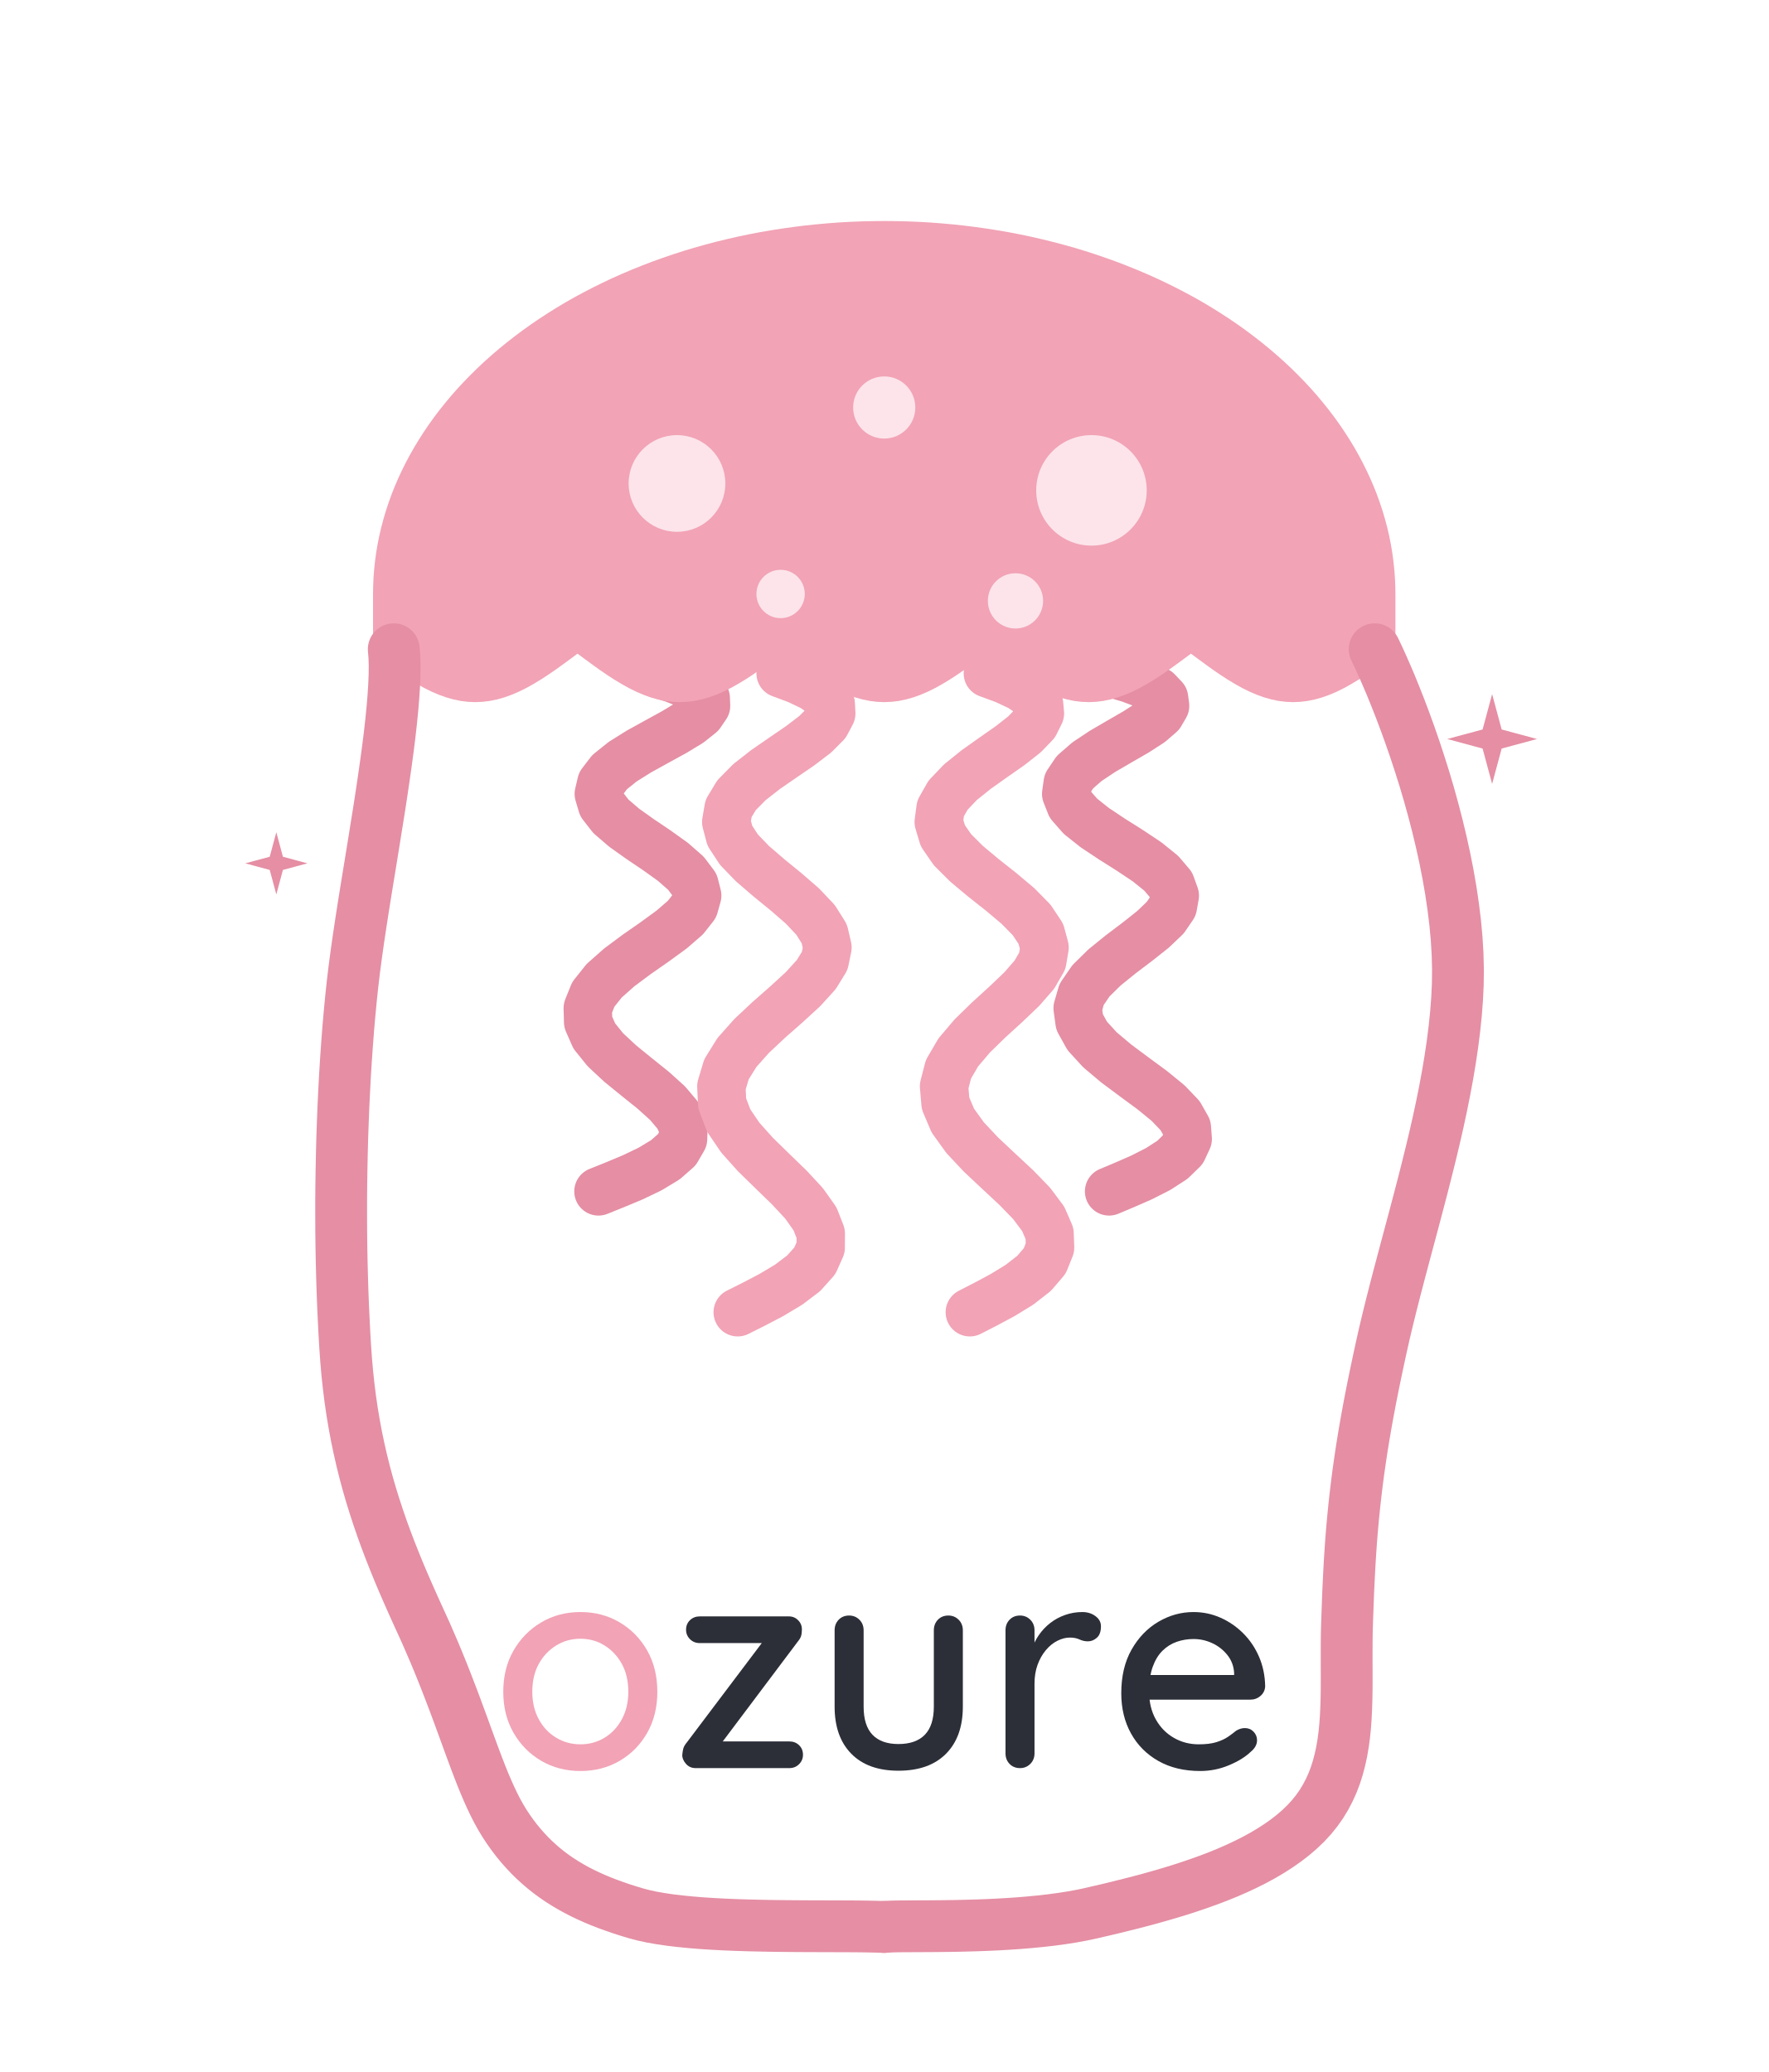
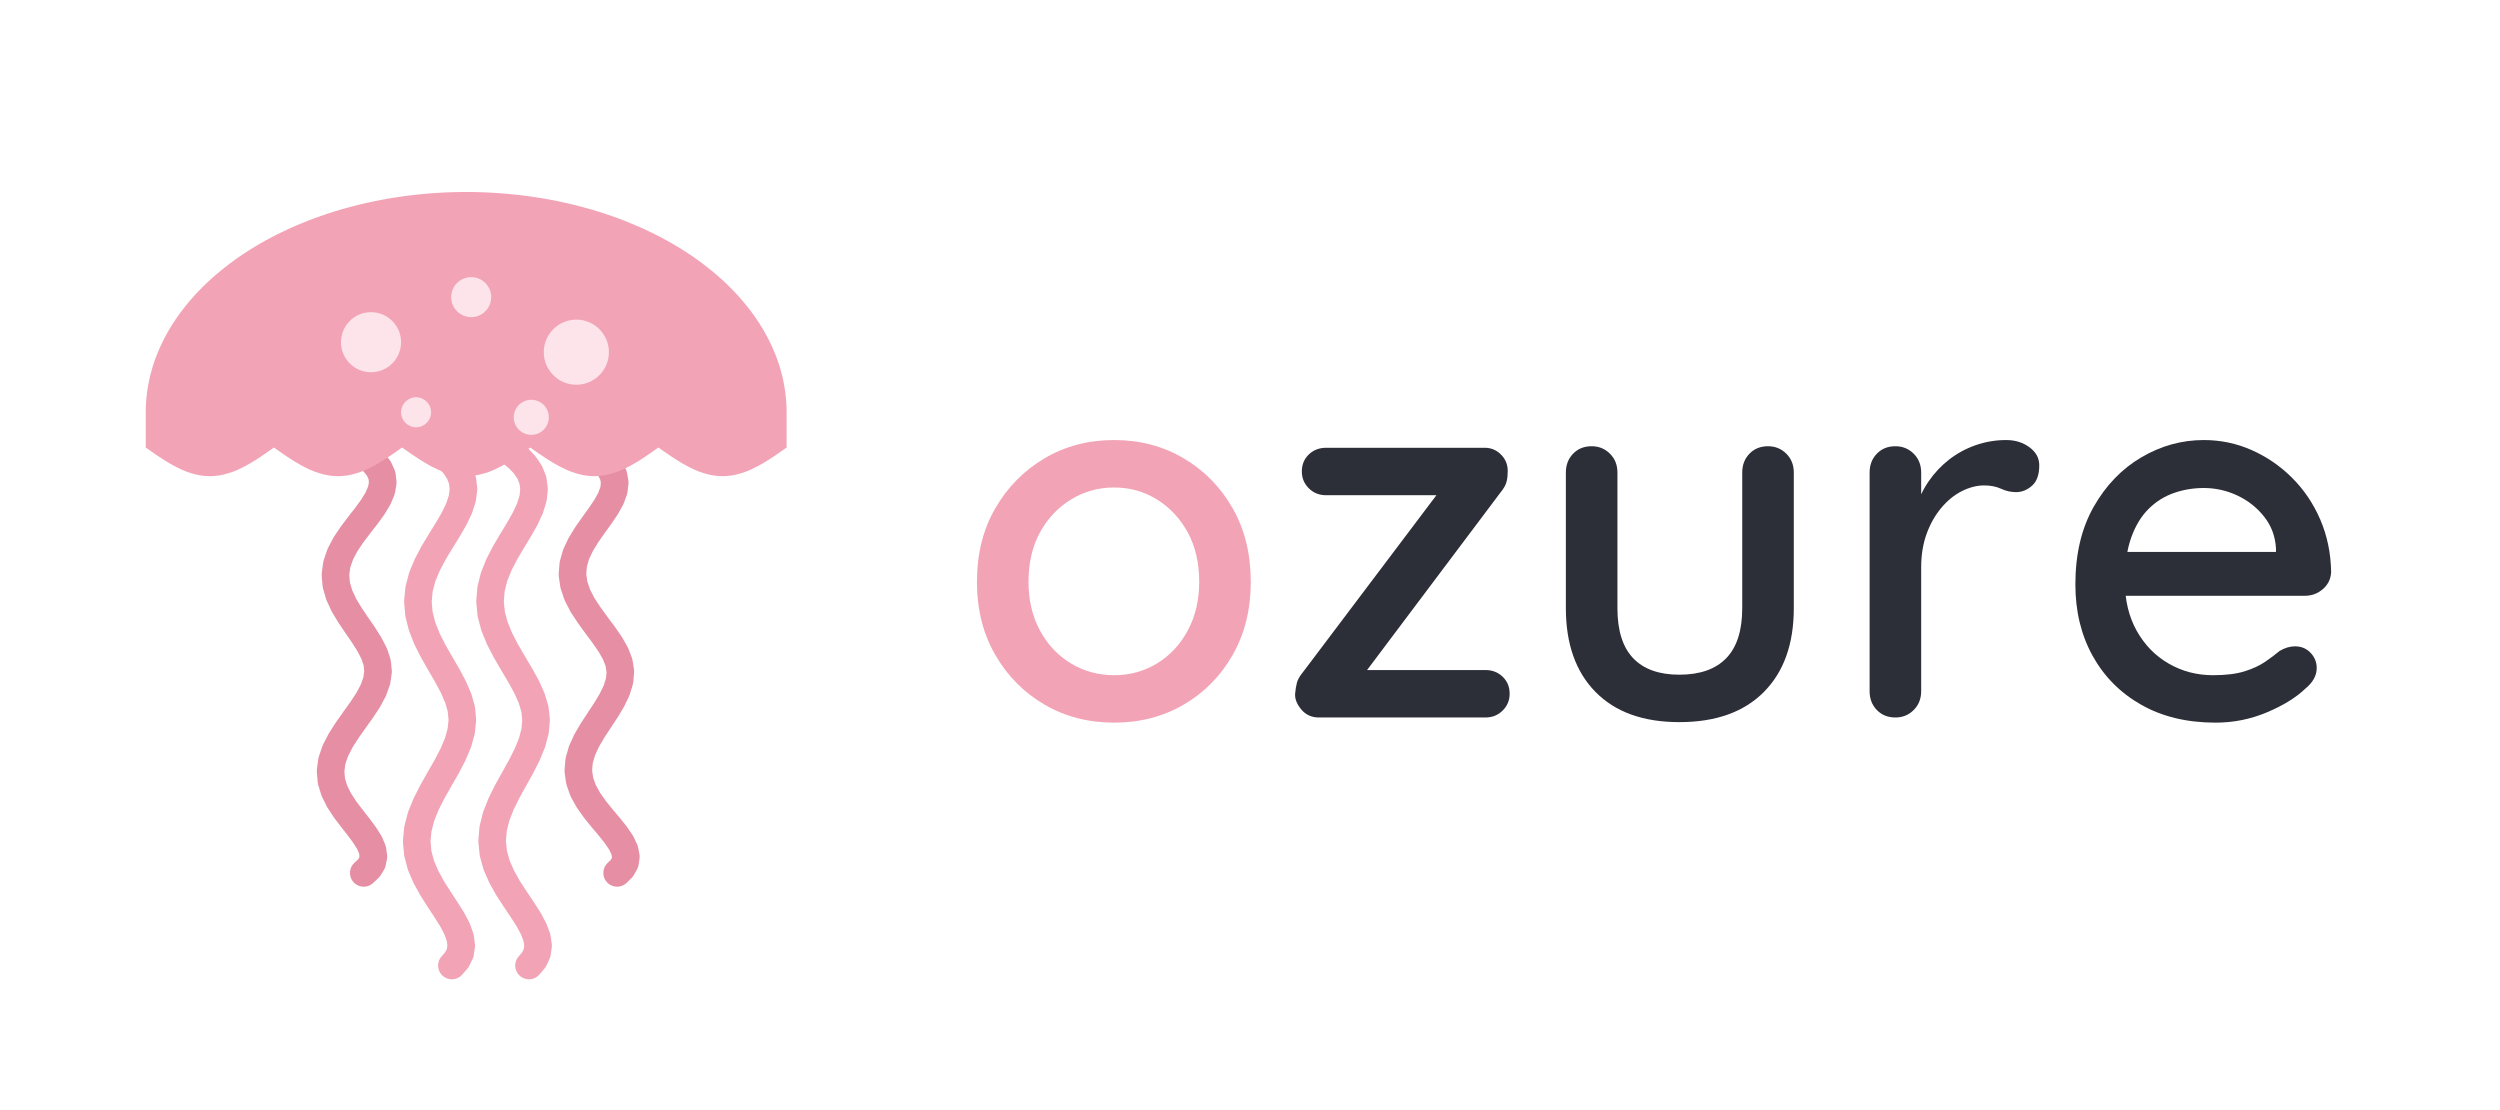
- <svg xmlns="http://www.w3.org/2000/svg" viewBox="0 0 512 600" width="512" height="600" role="img" aria-label="ozure">
-   <polyline points="190.00,195.00 194.93,196.51 199.28,198.21 202.54,200.10 204.33,202.17 204.42,204.40 202.80,206.78 199.64,209.30 195.29,211.94 190.24,214.71 185.04,217.58 180.29,220.55 176.50,223.59 174.11,226.71 173.36,229.89 174.32,233.12 176.87,236.39 180.70,239.68 185.35,242.99 190.26,246.30 194.86,249.60 198.60,252.88 201.04,256.13 201.86,259.34 200.97,262.50 198.43,265.72 194.52,269.11 189.66,272.66 184.38,276.34 179.29,280.13 174.92,284.00 171.77,287.95 170.17,291.94 170.28,295.96 172.05,299.99 175.28,304.00 179.55,307.97 184.35,311.88 189.12,315.71 193.27,319.45 196.32,323.06 197.88,326.52 197.76,329.82 195.95,332.94 192.63,335.85 188.19,338.53 183.09,340.97 177.92,343.13 173.26,345.00" fill="none" stroke="#e58ea4" stroke-width="14.00" stroke-linecap="round" stroke-linejoin="round" />
-   <polyline points="226.00,195.00 230.97,196.86 235.37,198.96 238.68,201.30 240.52,203.84 240.67,206.59 239.11,209.53 236.02,212.63 231.73,215.90 226.75,219.31 221.63,222.85 216.95,226.51 213.25,230.27 210.93,234.11 210.26,238.04 211.31,242.02 213.95,246.05 217.87,250.11 222.61,254.19 227.61,258.27 232.30,262.34 236.13,266.39 238.65,270.40 239.57,274.36 238.77,278.25 236.32,282.22 232.51,286.41 227.75,290.78 222.59,295.32 217.61,299.99 213.36,304.77 210.33,309.64 208.85,314.56 209.08,319.52 210.98,324.49 214.33,329.43 218.72,334.33 223.65,339.15 228.53,343.88 232.80,348.48 235.96,352.94 237.63,357.21 237.61,361.28 235.89,365.13 232.67,368.72 228.31,372.02 223.29,375.02 218.19,377.69 213.58,380.00" fill="none" stroke="#f2a3b6" stroke-width="14.00" stroke-linecap="round" stroke-linejoin="round" />
-   <polyline points="286.00,195.00 291.04,196.86 295.51,198.96 298.90,201.30 300.83,203.84 301.08,206.59 299.62,209.53 296.63,212.63 292.47,215.90 287.60,219.31 282.61,222.85 278.06,226.51 274.48,230.27 272.30,234.11 271.78,238.04 272.97,242.02 275.75,246.05 279.82,250.11 284.70,254.19 289.86,258.27 294.70,262.34 298.68,266.39 301.35,270.40 302.42,274.36 301.77,278.25 299.48,282.22 295.83,286.41 291.25,290.78 286.27,295.32 281.48,299.99 277.43,304.77 274.59,309.64 273.32,314.56 273.75,319.52 275.86,324.49 279.41,329.43 284.01,334.33 289.14,339.15 294.22,343.88 298.68,348.48 302.02,352.94 303.87,357.21 304.02,361.28 302.47,365.13 299.40,368.72 295.17,372.02 290.28,375.02 285.29,377.69 280.78,380.00" fill="none" stroke="#f2a3b6" stroke-width="14.00" stroke-linecap="round" stroke-linejoin="round" />
-   <polyline points="322.00,195.00 327.08,196.51 331.60,198.21 335.04,200.10 337.02,202.17 337.32,204.40 335.93,206.78 333.01,209.30 328.91,211.94 324.11,214.71 319.19,217.58 314.72,220.55 311.23,223.59 309.13,226.71 308.68,229.89 309.96,233.12 312.83,236.39 316.98,239.68 321.96,242.99 327.20,246.30 332.14,249.60 336.21,252.88 338.97,256.13 340.13,259.34 339.57,262.50 337.37,265.72 333.82,269.11 329.35,272.66 324.48,276.34 319.80,280.13 315.86,284.00 313.15,287.95 312.00,291.94 312.55,295.96 314.79,299.99 318.46,304.00 323.18,307.97 328.43,311.88 333.63,315.71 338.21,319.45 341.66,323.06 343.62,326.52 343.87,329.82 342.42,332.94 339.44,335.85 335.29,338.53 330.48,340.97 325.55,343.13 321.10,345.00" fill="none" stroke="#e58ea4" stroke-width="14.00" stroke-linecap="round" stroke-linejoin="round" />
-   <polygon points="108.00,172.00 108.04,169.58 108.15,167.15 108.34,164.73 108.60,162.32 108.93,159.91 109.34,157.50 109.82,155.11 110.38,152.72 111.01,150.34 111.71,147.97 112.49,145.61 113.33,143.27 114.25,140.94 115.24,138.63 116.31,136.33 117.44,134.05 118.64,131.79 119.91,129.55 121.25,127.34 122.66,125.14 124.13,122.97 125.67,120.82 127.28,118.70 128.95,116.61 130.68,114.54 132.48,112.50 134.34,110.50 136.27,108.52 138.25,106.57 140.29,104.66 142.39,102.79 144.55,100.94 146.76,99.14 149.03,97.37 151.35,95.63 153.72,93.94 156.15,92.28 158.63,90.67 161.15,89.09 163.72,87.56 166.34,86.07 169.01,84.63 171.72,83.22 174.47,81.87 177.26,80.55 180.09,79.29 182.96,78.07 185.87,76.90 188.81,75.77 191.79,74.70 194.79,73.67 197.83,72.69 200.90,71.76 204.00,70.89 207.12,70.06 210.27,69.29 213.44,68.56 216.63,67.89 219.84,67.27 223.07,66.71 226.31,66.20 229.57,65.74 232.85,65.33 236.13,64.98 239.43,64.68 242.73,64.43 246.04,64.24 249.36,64.11 252.68,64.03 256.00,64.00 259.32,64.03 262.64,64.11 265.96,64.24 269.27,64.43 272.57,64.68 275.87,64.98 279.15,65.33 282.43,65.74 285.69,66.20 288.93,66.71 292.16,67.27 295.37,67.89 298.56,68.56 301.73,69.29 304.88,70.06 308.00,70.89 311.10,71.76 314.17,72.69 317.21,73.67 320.21,74.70 323.19,75.77 326.13,76.90 329.04,78.07 331.91,79.29 334.74,80.55 337.53,81.87 340.28,83.22 342.99,84.63 345.66,86.07 348.28,87.56 350.85,89.09 353.37,90.67 355.85,92.28 358.28,93.94 360.65,95.63 362.97,97.37 365.24,99.14 367.45,100.94 369.61,102.79 371.71,104.66 373.75,106.57 375.73,108.52 377.66,110.50 379.52,112.50 381.32,114.54 383.05,116.61 384.72,118.70 386.33,120.82 387.87,122.97 389.34,125.14 390.75,127.34 392.09,129.55 393.36,131.79 394.56,134.05 395.69,136.33 396.76,138.63 397.75,140.94 398.67,143.27 399.51,145.61 400.29,147.97 400.99,150.34 401.62,152.72 402.18,155.11 402.66,157.50 403.07,159.91 403.40,162.32 403.66,164.73 403.85,167.15 403.96,169.58 404.00,172.00 404.00,189.28 401.89,190.85 399.77,192.40 397.66,193.92 395.54,195.37 393.43,196.75 391.31,198.03 389.20,199.21 387.09,200.26 384.97,201.17 382.86,201.93 380.74,202.53 378.63,202.97 376.51,203.23 374.40,203.32 372.29,203.23 370.17,202.97 368.06,202.53 365.94,201.93 363.83,201.17 361.71,200.26 359.60,199.21 357.49,198.03 355.37,196.75 353.26,195.37 351.14,193.92 349.03,192.40 346.91,190.85 344.80,189.28 342.69,190.85 340.57,192.40 338.46,193.92 336.34,195.37 334.23,196.75 332.11,198.03 330.00,199.21 327.89,200.26 325.77,201.17 323.66,201.93 321.54,202.53 319.43,202.97 317.31,203.23 315.20,203.32 313.09,203.23 310.97,202.97 308.86,202.53 306.74,201.93 304.63,201.17 302.51,200.26 300.40,199.21 298.29,198.03 296.17,196.75 294.06,195.37 291.94,193.92 289.83,192.40 287.71,190.85 285.60,189.28 283.49,190.85 281.37,192.40 279.26,193.92 277.14,195.37 275.03,196.75 272.91,198.03 270.80,199.21 268.69,200.26 266.57,201.17 264.46,201.93 262.34,202.53 260.23,202.97 258.11,203.23 256.00,203.32 253.89,203.23 251.77,202.97 249.66,202.53 247.54,201.93 245.43,201.17 243.31,200.26 241.20,199.21 239.09,198.03 236.97,196.75 234.86,195.37 232.74,193.92 230.63,192.40 228.51,190.85 226.40,189.28 224.29,190.85 222.17,192.40 220.06,193.92 217.94,195.37 215.83,196.75 213.71,198.03 211.60,199.21 209.49,200.26 207.37,201.17 205.26,201.93 203.14,202.53 201.03,202.97 198.91,203.23 196.80,203.32 194.69,203.23 192.57,202.97 190.46,202.53 188.34,201.93 186.23,201.17 184.11,200.26 182.00,199.21 179.89,198.03 177.77,196.75 175.66,195.37 173.54,193.92 171.43,192.40 169.31,190.85 167.20,189.28 165.09,190.85 162.97,192.40 160.86,193.92 158.74,195.37 156.63,196.75 154.51,198.03 152.40,199.21 150.29,200.26 148.17,201.17 146.06,201.93 143.94,202.53 141.83,202.97 139.71,203.23 137.60,203.32 135.49,203.23 133.37,202.97 131.26,202.53 129.14,201.93 127.03,201.17 124.91,200.26 122.80,199.21 120.69,198.03 118.57,196.75 116.46,195.37 114.34,193.92 112.23,192.40 110.11,190.85 108.00,189.28" fill="#f2a3b6" />
-   <circle cx="196.00" cy="140.00" r="14.00" fill="#fce4ea" />
-   <circle cx="256.00" cy="118.00" r="9.00" fill="#fce4ea" />
-   <circle cx="316.00" cy="142.00" r="16.00" fill="#fce4ea" />
-   <circle cx="226.00" cy="172.00" r="7.00" fill="#fce4ea" />
-   <circle cx="294.00" cy="174.00" r="8.00" fill="#fce4ea" />
-   <polyline points="114.00,188.00 114.18,190.18 114.26,192.66 114.23,195.43 114.11,198.46 113.90,201.74 113.61,205.24 113.24,208.95 112.80,212.85 112.29,216.92 111.72,221.14 111.10,225.48 110.44,229.94 109.74,234.49 109.00,239.10 108.25,243.78 107.49,248.48 106.72,253.20 105.95,257.91 105.20,262.60 104.48,267.25 103.79,271.83 103.15,276.33 102.57,280.72 102.06,285.00 101.61,289.24 101.20,293.55 100.82,297.91 100.48,302.33 100.17,306.78 99.89,311.27 99.65,315.79 99.43,320.33 99.25,324.89 99.09,329.45 98.97,334.01 98.88,338.56 98.81,343.10 98.77,347.62 98.77,352.10 98.79,356.56 98.84,360.96 98.92,365.32 99.03,369.62 99.16,373.85 99.32,378.02 99.51,382.10 99.71,386.10 99.94,390.00 100.21,393.83 100.54,397.61 100.94,401.35 101.40,405.03 101.93,408.68 102.53,412.27 103.19,415.83 103.92,419.33 104.71,422.80 105.56,426.22 106.47,429.60 107.44,432.94 108.46,436.23 109.53,439.49 110.64,442.71 111.80,445.89 112.99,449.03 114.22,452.13 115.47,455.20 116.75,458.23 118.05,461.22 119.36,464.18 120.68,467.11 122.00,470.00 123.30,472.86 124.54,475.71 125.75,478.52 126.91,481.31 128.03,484.07 129.11,486.80 130.15,489.49 131.17,492.15 132.15,494.77 133.10,497.35 134.03,499.88 134.94,502.38 135.83,504.82 136.71,507.22 137.58,509.56 138.45,511.85 139.32,514.09 140.20,516.27 141.10,518.38 142.02,520.44 142.97,522.43 143.95,524.36 144.98,526.21 146.06,528.00 147.19,529.71 148.36,531.36 149.56,532.93 150.80,534.44 152.07,535.88 153.38,537.27 154.72,538.59 156.10,539.85 157.51,541.06 158.97,542.22 160.46,543.32 162.00,544.38 163.58,545.38 165.20,546.35 166.86,547.27 168.57,548.15 170.32,548.99 172.12,549.80 173.97,550.57 175.87,551.31 177.82,552.02 179.81,552.71 181.85,553.36 183.94,554.00 186.15,554.59 188.57,555.12 191.17,555.58 193.94,555.99 196.87,556.34 199.92,556.64 203.09,556.90 206.37,557.11 209.72,557.29 213.13,557.43 216.59,557.54 220.06,557.62 223.54,557.69 227.01,557.73 230.43,557.76 233.80,557.78 237.08,557.79 240.27,557.80 243.33,557.81 246.24,557.82 248.99,557.84 251.54,557.88 253.89,557.93 256.00,558.00" fill="none" stroke="#e58ea4" stroke-width="15.00" stroke-linecap="round" stroke-linejoin="round" />
-   <polyline points="398.00,188.00 399.04,190.18 400.17,192.66 401.39,195.43 402.68,198.46 404.01,201.74 405.39,205.24 406.79,208.95 408.20,212.85 409.61,216.92 411.00,221.14 412.37,225.48 413.69,229.94 414.95,234.49 416.15,239.10 417.27,243.78 418.30,248.48 419.23,253.20 420.05,257.91 420.74,262.60 421.31,267.25 421.73,271.83 422.00,276.33 422.11,280.72 422.06,285.00 421.86,289.24 421.53,293.55 421.08,297.91 420.52,302.33 419.86,306.78 419.11,311.27 418.27,315.79 417.36,320.33 416.38,324.89 415.34,329.45 414.25,334.01 413.12,338.56 411.97,343.10 410.79,347.62 409.61,352.10 408.42,356.56 407.24,360.96 406.08,365.32 404.94,369.62 403.84,373.85 402.78,378.02 401.77,382.10 400.82,386.10 399.94,390.00 399.11,393.83 398.31,397.61 397.54,401.35 396.81,405.03 396.12,408.68 395.47,412.27 394.86,415.83 394.29,419.33 393.77,422.80 393.28,426.22 392.84,429.60 392.44,432.94 392.08,436.23 391.75,439.49 391.46,442.71 391.20,445.89 390.98,449.03 390.78,452.13 390.61,455.20 390.46,458.23 390.32,461.22 390.21,464.18 390.10,467.11 390.00,470.00 389.92,472.86 389.89,475.71 389.88,478.52 389.88,481.31 389.89,484.07 389.89,486.80 389.88,489.49 389.83,492.15 389.75,494.77 389.62,497.35 389.44,499.88 389.19,502.38 388.86,504.82 388.45,507.22 387.94,509.56 387.34,511.85 386.63,514.09 385.80,516.27 384.85,518.38 383.77,520.44 382.56,522.43 381.20,524.36 379.71,526.21 378.06,528.00 376.28,529.71 374.37,531.36 372.34,532.93 370.20,534.44 367.96,535.88 365.62,537.27 363.20,538.59 360.69,539.85 358.11,541.06 355.46,542.22 352.76,543.32 350.00,544.38 347.20,545.38 344.37,546.35 341.52,547.27 338.64,548.15 335.76,548.99 332.88,549.80 330.00,550.57 327.13,551.31 324.28,552.02 321.47,552.71 318.68,553.36 315.94,554.00 313.16,554.59 310.27,555.12 307.30,555.58 304.27,555.99 301.19,556.34 298.08,556.64 294.96,556.90 291.85,557.11 288.76,557.29 285.71,557.43 282.73,557.54 279.81,557.62 276.99,557.69 274.27,557.73 271.67,557.76 269.20,557.78 266.89,557.79 264.73,557.80 262.76,557.81 260.97,557.82 259.39,557.84 258.02,557.88 256.89,557.93 256.00,558.00" fill="none" stroke="#e58ea4" stroke-width="15.00" stroke-linecap="round" stroke-linejoin="round" />
-   <polygon points="432.00,201.00 434.76,211.24 445.00,214.00 434.76,216.76 432.00,227.00 429.24,216.76 419.00,214.00 429.24,211.24" fill="#e58ea4" />
-   <polygon points="80.00,241.00 81.91,248.09 89.00,250.00 81.91,251.91 80.00,259.00 78.09,251.91 71.00,250.00 78.09,248.09" fill="#e58ea4" />
-   <path fill="#f2a3b6" d="M190.312 489.908Q190.312 496.628 187.372 501.794Q184.432 506.96 179.392 509.9Q174.352 512.84 168.052 512.84Q161.752 512.84 156.712 509.9Q151.672 506.96 148.69 501.794Q145.708 496.628 145.708 489.908Q145.708 483.104 148.69 477.938Q151.672 472.772 156.712 469.79Q161.752 466.808 168.052 466.808Q174.352 466.808 179.392 469.79Q184.432 472.772 187.372 477.938Q190.312 483.104 190.312 489.908ZM181.912 489.908Q181.912 485.288 180.064 481.886Q178.216 478.484 175.066 476.51Q171.916 474.536 168.052 474.536Q164.188 474.536 160.996 476.51Q157.804 478.484 155.956 481.886Q154.108 485.288 154.108 489.908Q154.108 494.36 155.956 497.804Q157.804 501.248 160.996 503.18Q164.188 505.112 168.052 505.112Q171.916 505.112 175.066 503.18Q178.216 501.248 180.064 497.804Q181.912 494.36 181.912 489.908Z" />
-   <path fill="#2c2f38" d="M228.532 504.272Q230.212 504.272 231.346 505.364Q232.48 506.456 232.48 508.136Q232.48 509.732 231.346 510.866Q230.212 512.0 228.532 512.0H201.4Q199.636 512.0 198.544 510.698Q197.452 509.396 197.536 508.136Q197.62 507.128 197.83 506.33Q198.04 505.532 198.88 504.524L221.308 474.788V475.796H202.576Q200.896 475.796 199.762 474.662Q198.628 473.528 198.628 471.932Q198.628 470.252 199.762 469.16Q200.896 468.068 202.576 468.068H228.448Q230.044 468.068 231.178 469.286Q232.312 470.504 232.144 472.268Q232.144 473.024 231.934 473.738Q231.724 474.452 230.968 475.376L208.876 504.776L208.54 504.272Z" />
-   <path fill="#2c2f38" d="M274.564 467.816Q276.328 467.816 277.546 469.034Q278.764 470.252 278.764 472.1V494.192Q278.764 502.928 273.892 507.842Q269.02 512.756 260.116 512.756Q251.296 512.756 246.466 507.842Q241.636 502.928 241.636 494.192V472.1Q241.636 470.252 242.812 469.034Q243.988 467.816 245.836 467.816Q247.6 467.816 248.818 469.034Q250.036 470.252 250.036 472.1V494.192Q250.036 499.652 252.598 502.34Q255.16 505.028 260.116 505.028Q265.156 505.028 267.76 502.34Q270.364 499.652 270.364 494.192V472.1Q270.364 470.252 271.54 469.034Q272.716 467.816 274.564 467.816Z" />
-   <path fill="#2c2f38" d="M295.312 512.0Q293.464 512.0 292.288 510.782Q291.112 509.564 291.112 507.716V472.1Q291.112 470.252 292.288 469.034Q293.464 467.816 295.312 467.816Q297.076 467.816 298.294 469.034Q299.512 470.252 299.512 472.1V481.508L298.672 477.896Q299.344 475.544 300.73 473.528Q302.116 471.512 304.048 470.0Q305.98 468.488 308.374 467.648Q310.768 466.808 313.372 466.808Q315.556 466.808 317.152 467.984Q318.748 469.16 318.748 470.924Q318.748 473.192 317.572 474.242Q316.396 475.292 314.968 475.292Q313.708 475.292 312.532 474.746Q311.356 474.2 309.76 474.2Q307.996 474.2 306.148 475.124Q304.3 476.048 302.788 477.854Q301.276 479.66 300.394 482.096Q299.512 484.532 299.512 487.556V507.716Q299.512 509.564 298.294 510.782Q297.076 512.0 295.312 512.0Z" />
-   <path fill="#2c2f38" d="M347.476 512.84Q340.504 512.84 335.38 509.942Q330.256 507.044 327.442 501.962Q324.628 496.88 324.628 490.328Q324.628 482.936 327.61 477.686Q330.592 472.436 335.38 469.622Q340.168 466.808 345.544 466.808Q349.66 466.808 353.356 468.446Q357.052 470.084 359.95 472.982Q362.848 475.88 364.528 479.786Q366.208 483.692 366.292 488.312Q366.208 489.992 364.948 491.084Q363.688 492.176 362.008 492.176H329.332L327.316 485.036H358.9L357.304 486.548V484.448Q357.136 481.508 355.372 479.282Q353.608 477.056 351.004 475.838Q348.4 474.62 345.544 474.62Q343.024 474.62 340.714 475.418Q338.404 476.216 336.598 477.98Q334.792 479.744 333.742 482.642Q332.692 485.54 332.692 489.824Q332.692 494.444 334.624 497.888Q336.556 501.332 339.832 503.222Q343.108 505.112 347.056 505.112Q350.164 505.112 352.18 504.482Q354.196 503.852 355.54 502.928Q356.884 502.004 357.892 501.164Q359.152 500.408 360.412 500.408Q361.924 500.408 362.932 501.458Q363.94 502.508 363.94 503.936Q363.94 505.784 362.092 507.296Q359.824 509.48 355.834 511.16Q351.844 512.84 347.476 512.84Z" />
+ <svg xmlns="http://www.w3.org/2000/svg" viewBox="0 0 446 198" width="446" height="198" role="img" aria-label="ozure">
+   <polyline points="64.41,80.70 65.63,81.54 66.73,82.51 67.59,83.59 68.13,84.78 68.29,86.06 68.06,87.44 67.45,88.90 66.53,90.42 65.37,92.02 64.08,93.67 62.80,95.37 61.63,97.11 60.70,98.88 60.09,100.68 59.84,102.50 59.99,104.32 60.52,106.14 61.36,107.96 62.44,109.75 63.64,111.53 64.84,113.27 65.91,114.97 66.76,116.62 67.29,118.21 67.45,119.81 67.21,121.46 66.60,123.16 65.67,124.90 64.50,126.67 63.21,128.47 61.93,130.29 60.76,132.11 59.83,133.93 59.21,135.74 58.97,137.54 59.12,139.32 59.65,141.06 60.49,142.76 61.57,144.41 62.78,146.00 63.98,147.53 65.06,148.99 65.92,150.36 66.46,151.65 66.62,152.83 66.40,153.91 65.80,154.88 64.89,155.73" fill="none" stroke="#e58ea4" stroke-width="4.91" stroke-linecap="round" stroke-linejoin="round" />
+   <polyline points="78.70,80.70 79.94,81.73 81.05,82.91 81.93,84.23 82.50,85.68 82.69,87.25 82.48,88.92 81.90,90.70 81.00,92.57 79.87,94.51 78.62,96.53 77.37,98.60 76.24,100.73 75.34,102.89 74.76,105.08 74.55,107.30 74.74,109.52 75.30,111.74 76.17,113.96 77.28,116.15 78.52,118.32 79.75,120.44 80.86,122.51 81.74,124.53 82.30,126.48 82.49,128.42 82.28,130.44 81.70,132.51 80.80,134.63 79.67,136.80 78.41,138.99 77.16,141.21 76.03,143.43 75.13,145.65 74.55,147.87 74.34,150.06 74.53,152.22 75.09,154.35 75.97,156.42 77.08,158.44 78.31,160.38 79.54,162.25 80.66,164.03 81.54,165.70 82.10,167.27 82.29,168.72 82.09,170.04 81.51,171.22 80.61,172.25" fill="none" stroke="#f2a3b6" stroke-width="4.91" stroke-linecap="round" stroke-linejoin="round" />
+   <polyline points="91.20,80.70 92.46,81.73 93.59,82.91 94.49,84.23 95.07,85.68 95.28,87.25 95.10,88.92 94.54,90.70 93.67,92.57 92.57,94.51 91.34,96.53 90.12,98.60 89.02,100.73 88.15,102.89 87.60,105.08 87.42,107.30 87.63,109.52 88.22,111.74 89.13,113.96 90.27,116.15 91.53,118.32 92.79,120.44 93.93,122.51 94.84,124.53 95.43,126.48 95.64,128.42 95.46,130.44 94.91,132.51 94.04,134.63 92.94,136.80 91.72,138.99 90.49,141.21 89.39,143.43 88.52,145.65 87.97,147.87 87.79,150.06 88.01,152.22 88.60,154.35 89.51,156.42 90.64,158.44 91.90,160.38 93.16,162.25 94.30,164.03 95.20,165.70 95.79,167.27 96.00,168.72 95.81,170.04 95.25,171.22 94.37,172.25" fill="none" stroke="#f2a3b6" stroke-width="4.91" stroke-linecap="round" stroke-linejoin="round" />
+   <polyline points="105.50,80.70 106.76,81.54 107.91,82.51 108.83,83.59 109.44,84.78 109.67,86.06 109.52,87.44 108.99,88.90 108.15,90.42 107.07,92.02 105.88,93.67 104.69,95.37 103.62,97.11 102.78,98.88 102.27,100.68 102.12,102.50 102.38,104.32 103.00,106.14 103.94,107.96 105.12,109.75 106.41,111.53 107.71,113.27 108.88,114.97 109.82,116.62 110.43,118.21 110.68,119.81 110.53,121.46 110.01,123.16 109.17,124.90 108.11,126.67 106.92,128.47 105.73,130.29 104.66,132.11 103.83,133.93 103.31,135.74 103.17,137.54 103.42,139.32 104.04,141.06 104.98,142.76 106.15,144.41 107.44,146.00 108.73,147.53 109.89,148.99 110.82,150.36 111.43,151.65 111.66,152.83 111.50,153.91 110.95,154.88 110.09,155.73" fill="none" stroke="#e58ea4" stroke-width="4.91" stroke-linecap="round" stroke-linejoin="round" />
+   <polygon points="26.00,73.55 26.01,72.67 26.06,71.79 26.13,70.91 26.23,70.03 26.36,69.15 26.52,68.28 26.70,67.40 26.92,66.54 27.16,65.67 27.43,64.81 27.73,63.95 28.06,63.10 28.42,62.25 28.80,61.41 29.21,60.57 29.65,59.74 30.11,58.92 30.60,58.11 31.12,57.30 31.66,56.50 32.23,55.71 32.83,54.93 33.45,54.16 34.09,53.40 34.76,52.64 35.46,51.90 36.18,51.17 36.92,50.45 37.68,49.74 38.47,49.05 39.28,48.37 40.12,47.70 40.97,47.04 41.85,46.39 42.74,45.76 43.66,45.15 44.60,44.54 45.55,43.96 46.53,43.38 47.52,42.83 48.54,42.28 49.56,41.76 50.61,41.25 51.67,40.75 52.75,40.28 53.85,39.82 54.95,39.37 56.08,38.94 57.21,38.54 58.36,38.14 59.52,37.77 60.70,37.41 61.88,37.08 63.08,36.76 64.28,36.46 65.50,36.18 66.72,35.91 67.96,35.67 69.20,35.44 70.44,35.24 71.70,35.05 72.96,34.88 74.22,34.74 75.49,34.61 76.76,34.50 78.04,34.41 79.32,34.34 80.60,34.29 81.88,34.26 83.17,34.25 84.45,34.26 85.73,34.29 87.01,34.34 88.29,34.41 89.57,34.50 90.84,34.61 92.11,34.74 93.37,34.88 94.63,35.05 95.89,35.24 97.13,35.44 98.37,35.67 99.61,35.91 100.83,36.18 102.05,36.46 103.25,36.76 104.45,37.08 105.63,37.41 106.81,37.77 107.97,38.14 109.12,38.54 110.25,38.94 111.38,39.37 112.48,39.82 113.58,40.28 114.66,40.75 115.72,41.25 116.77,41.76 117.80,42.28 118.81,42.83 119.80,43.38 120.78,43.96 121.73,44.54 122.67,45.15 123.59,45.76 124.48,46.39 125.36,47.04 126.21,47.70 127.05,48.37 127.86,49.05 128.65,49.74 129.41,50.45 130.15,51.17 130.87,51.90 131.57,52.64 132.24,53.40 132.88,54.16 133.50,54.93 134.10,55.71 134.67,56.50 135.21,57.30 135.73,58.11 136.22,58.92 136.68,59.74 137.12,60.57 137.53,61.41 137.91,62.25 138.27,63.10 138.60,63.95 138.90,64.81 139.17,65.67 139.41,66.54 139.63,67.40 139.81,68.28 139.97,69.15 140.10,70.03 140.20,70.91 140.27,71.79 140.32,72.67 140.33,73.55 140.33,79.84 139.51,80.41 138.70,80.98 137.88,81.53 137.06,82.06 136.25,82.56 135.43,83.03 134.61,83.45 133.80,83.84 132.98,84.17 132.16,84.44 131.35,84.66 130.53,84.82 129.71,84.92 128.90,84.95 128.08,84.92 127.26,84.82 126.45,84.66 125.63,84.44 124.81,84.17 124.00,83.84 123.18,83.45 122.36,83.03 121.55,82.56 120.73,82.06 119.91,81.53 119.10,80.98 118.28,80.41 117.46,79.84 116.65,80.41 115.83,80.98 115.01,81.53 114.20,82.06 113.38,82.56 112.56,83.03 111.75,83.45 110.93,83.84 110.11,84.17 109.30,84.44 108.48,84.66 107.66,84.82 106.85,84.92 106.03,84.95 105.21,84.92 104.40,84.82 103.58,84.66 102.76,84.44 101.95,84.17 101.13,83.84 100.31,83.45 99.50,83.03 98.68,82.56 97.86,82.06 97.05,81.53 96.23,80.98 95.41,80.41 94.60,79.84 93.78,80.41 92.96,80.98 92.15,81.53 91.33,82.06 90.51,82.56 89.70,83.03 88.88,83.45 88.06,83.84 87.25,84.17 86.43,84.44 85.61,84.66 84.80,84.82 83.98,84.92 83.17,84.95 82.35,84.92 81.53,84.82 80.72,84.66 79.90,84.44 79.08,84.17 78.27,83.84 77.45,83.45 76.63,83.03 75.82,82.56 75.00,82.06 74.18,81.53 73.37,80.98 72.55,80.41 71.73,79.84 70.92,80.41 70.10,80.98 69.28,81.53 68.47,82.06 67.65,82.56 66.83,83.03 66.02,83.45 65.20,83.84 64.38,84.17 63.57,84.44 62.75,84.66 61.93,84.82 61.12,84.92 60.30,84.95 59.48,84.92 58.67,84.82 57.85,84.66 57.03,84.44 56.22,84.17 55.40,83.84 54.58,83.45 53.77,83.03 52.95,82.56 52.13,82.06 51.32,81.53 50.50,80.98 49.68,80.41 48.87,79.84 48.05,80.41 47.23,80.98 46.42,81.53 45.60,82.06 44.78,82.56 43.97,83.03 43.15,83.45 42.33,83.84 41.52,84.17 40.70,84.44 39.88,84.66 39.07,84.82 38.25,84.92 37.43,84.95 36.62,84.92 35.80,84.82 34.98,84.66 34.17,84.44 33.35,84.17 32.53,83.84 31.72,83.45 30.90,83.03 30.08,82.56 29.27,82.06 28.45,81.53 27.63,80.98 26.82,80.41 26.00,79.84" fill="#f2a3b6" />
+   <circle cx="66.19" cy="61.05" r="5.36" fill="#fce4ea" />
+   <circle cx="84.06" cy="53.01" r="3.57" fill="#fce4ea" />
+   <circle cx="102.82" cy="62.83" r="5.81" fill="#fce4ea" />
+   <circle cx="74.23" cy="73.55" r="2.68" fill="#fce4ea" />
+   <circle cx="94.78" cy="74.45" r="3.13" fill="#fce4ea" />
+   <path fill="#f2a3b6" d="M223.138 103.804Q223.138 111.164 219.918 116.822Q216.698 122.48 211.178 125.7Q205.658 128.92 198.758 128.92Q191.858 128.92 186.338 125.7Q180.818 122.48 177.552 116.822Q174.286 111.164 174.286 103.804Q174.286 96.352 177.552 90.694Q180.818 85.036 186.338 81.77Q191.858 78.504 198.758 78.504Q205.658 78.504 211.178 81.77Q216.698 85.036 219.918 90.694Q223.138 96.352 223.138 103.804ZM213.938 103.804Q213.938 98.744 211.914 95.018Q209.89 91.292 206.44 89.13Q202.99 86.968 198.758 86.968Q194.526 86.968 191.03 89.13Q187.534 91.292 185.51 95.018Q183.486 98.744 183.486 103.804Q183.486 108.68 185.51 112.452Q187.534 116.224 191.03 118.34Q194.526 120.456 198.758 120.456Q202.99 120.456 206.44 118.34Q209.89 116.224 211.914 112.452Q213.938 108.68 213.938 103.804Z" />
+   <path fill="#2c2f38" d="M264.998 119.536Q266.838 119.536 268.08 120.732Q269.322 121.928 269.322 123.768Q269.322 125.516 268.08 126.758Q266.838 128.0 264.998 128.0H235.282Q233.35 128.0 232.154 126.574Q230.958 125.148 231.05 123.768Q231.142 122.664 231.372 121.79Q231.602 120.916 232.522 119.812L257.086 87.244V88.348H236.57Q234.73 88.348 233.488 87.106Q232.246 85.864 232.246 84.116Q232.246 82.276 233.488 81.08Q234.73 79.884 236.57 79.884H264.906Q266.654 79.884 267.896 81.218Q269.138 82.552 268.954 84.484Q268.954 85.312 268.724 86.094Q268.494 86.876 267.666 87.888L243.47 120.088L243.102 119.536Z" />
+   <path fill="#2c2f38" d="M315.414 79.608Q317.346 79.608 318.68 80.942Q320.014 82.276 320.014 84.3V108.496Q320.014 118.064 314.678 123.446Q309.342 128.828 299.59 128.828Q289.93 128.828 284.64 123.446Q279.35 118.064 279.35 108.496V84.3Q279.35 82.276 280.638 80.942Q281.926 79.608 283.95 79.608Q285.882 79.608 287.216 80.942Q288.55 82.276 288.55 84.3V108.496Q288.55 114.476 291.356 117.42Q294.162 120.364 299.59 120.364Q305.11 120.364 307.962 117.42Q310.814 114.476 310.814 108.496V84.3Q310.814 82.276 312.102 80.942Q313.39 79.608 315.414 79.608Z" />
+   <path fill="#2c2f38" d="M338.138 128.0Q336.114 128.0 334.826 126.666Q333.538 125.332 333.538 123.308V84.3Q333.538 82.276 334.826 80.942Q336.114 79.608 338.138 79.608Q340.07 79.608 341.404 80.942Q342.738 82.276 342.738 84.3V94.604L341.818 90.648Q342.554 88.072 344.072 85.864Q345.59 83.656 347.706 82.0Q349.822 80.344 352.444 79.424Q355.066 78.504 357.918 78.504Q360.31 78.504 362.058 79.792Q363.806 81.08 363.806 83.012Q363.806 85.496 362.518 86.646Q361.23 87.796 359.666 87.796Q358.286 87.796 356.998 87.198Q355.71 86.6 353.962 86.6Q352.03 86.6 350.006 87.612Q347.982 88.624 346.326 90.602Q344.67 92.58 343.704 95.248Q342.738 97.916 342.738 101.228V123.308Q342.738 125.332 341.404 126.666Q340.07 128.0 338.138 128.0Z" />
+   <path fill="#2c2f38" d="M395.27 128.92Q387.634 128.92 382.022 125.746Q376.41 122.572 373.328 117.006Q370.246 111.44 370.246 104.264Q370.246 96.168 373.512 90.418Q376.778 84.668 382.022 81.586Q387.266 78.504 393.154 78.504Q397.662 78.504 401.71 80.298Q405.758 82.092 408.932 85.266Q412.106 88.44 413.946 92.718Q415.786 96.996 415.878 102.056Q415.786 103.896 414.406 105.092Q413.026 106.288 411.186 106.288H375.398L373.19 98.468H407.782L406.034 100.124V97.824Q405.85 94.604 403.918 92.166Q401.986 89.728 399.134 88.394Q396.282 87.06 393.154 87.06Q390.394 87.06 387.864 87.934Q385.334 88.808 383.356 90.74Q381.378 92.672 380.228 95.846Q379.078 99.02 379.078 103.712Q379.078 108.772 381.194 112.544Q383.31 116.316 386.898 118.386Q390.486 120.456 394.81 120.456Q398.214 120.456 400.422 119.766Q402.63 119.076 404.102 118.064Q405.574 117.052 406.678 116.132Q408.058 115.304 409.438 115.304Q411.094 115.304 412.198 116.454Q413.302 117.604 413.302 119.168Q413.302 121.192 411.278 122.848Q408.794 125.24 404.424 127.08Q400.054 128.92 395.27 128.92Z" />
</svg>
